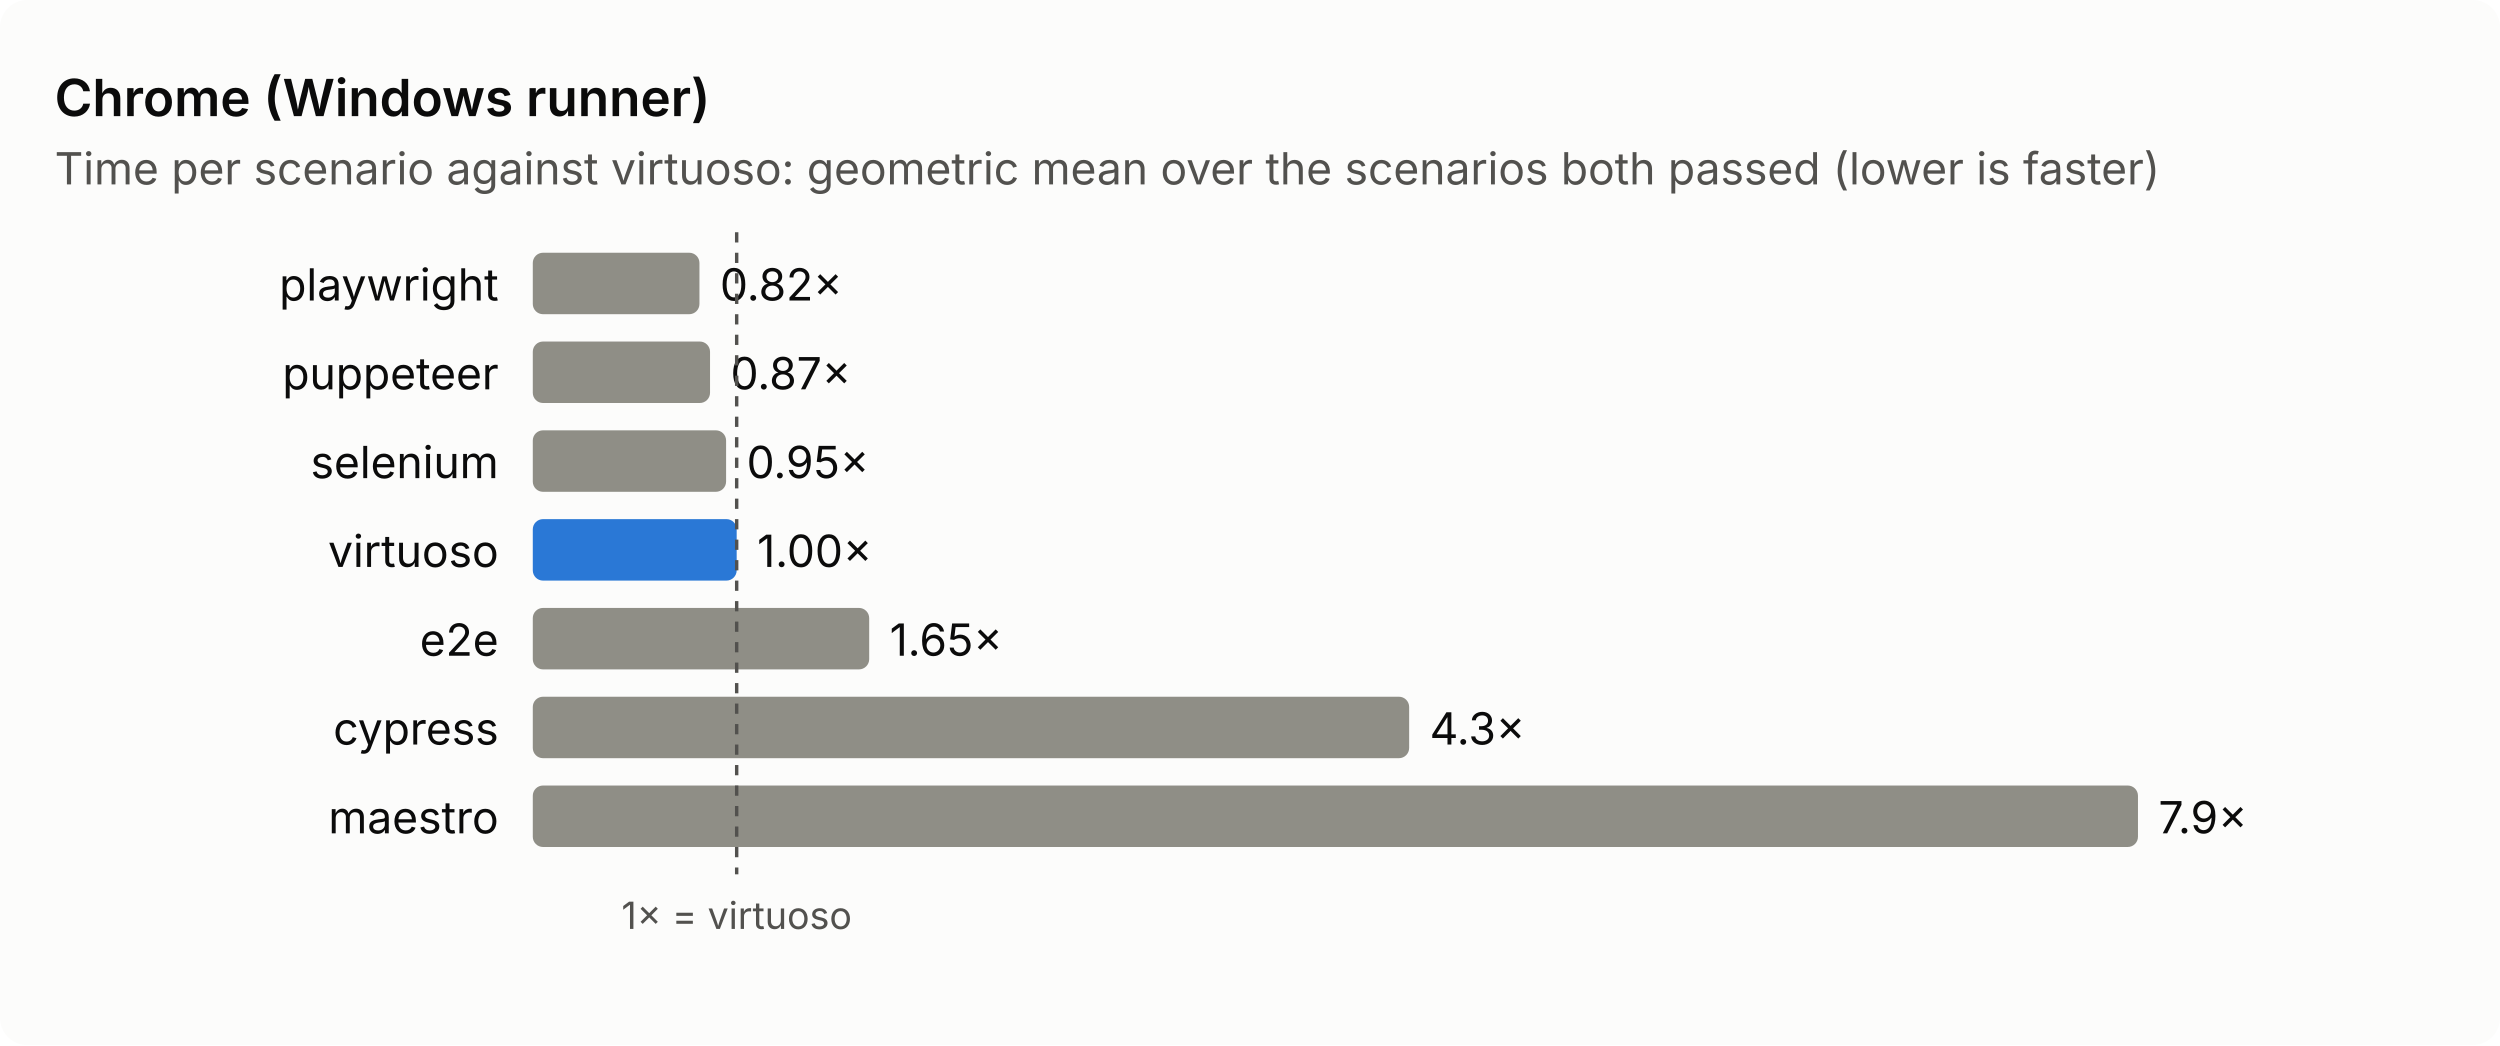
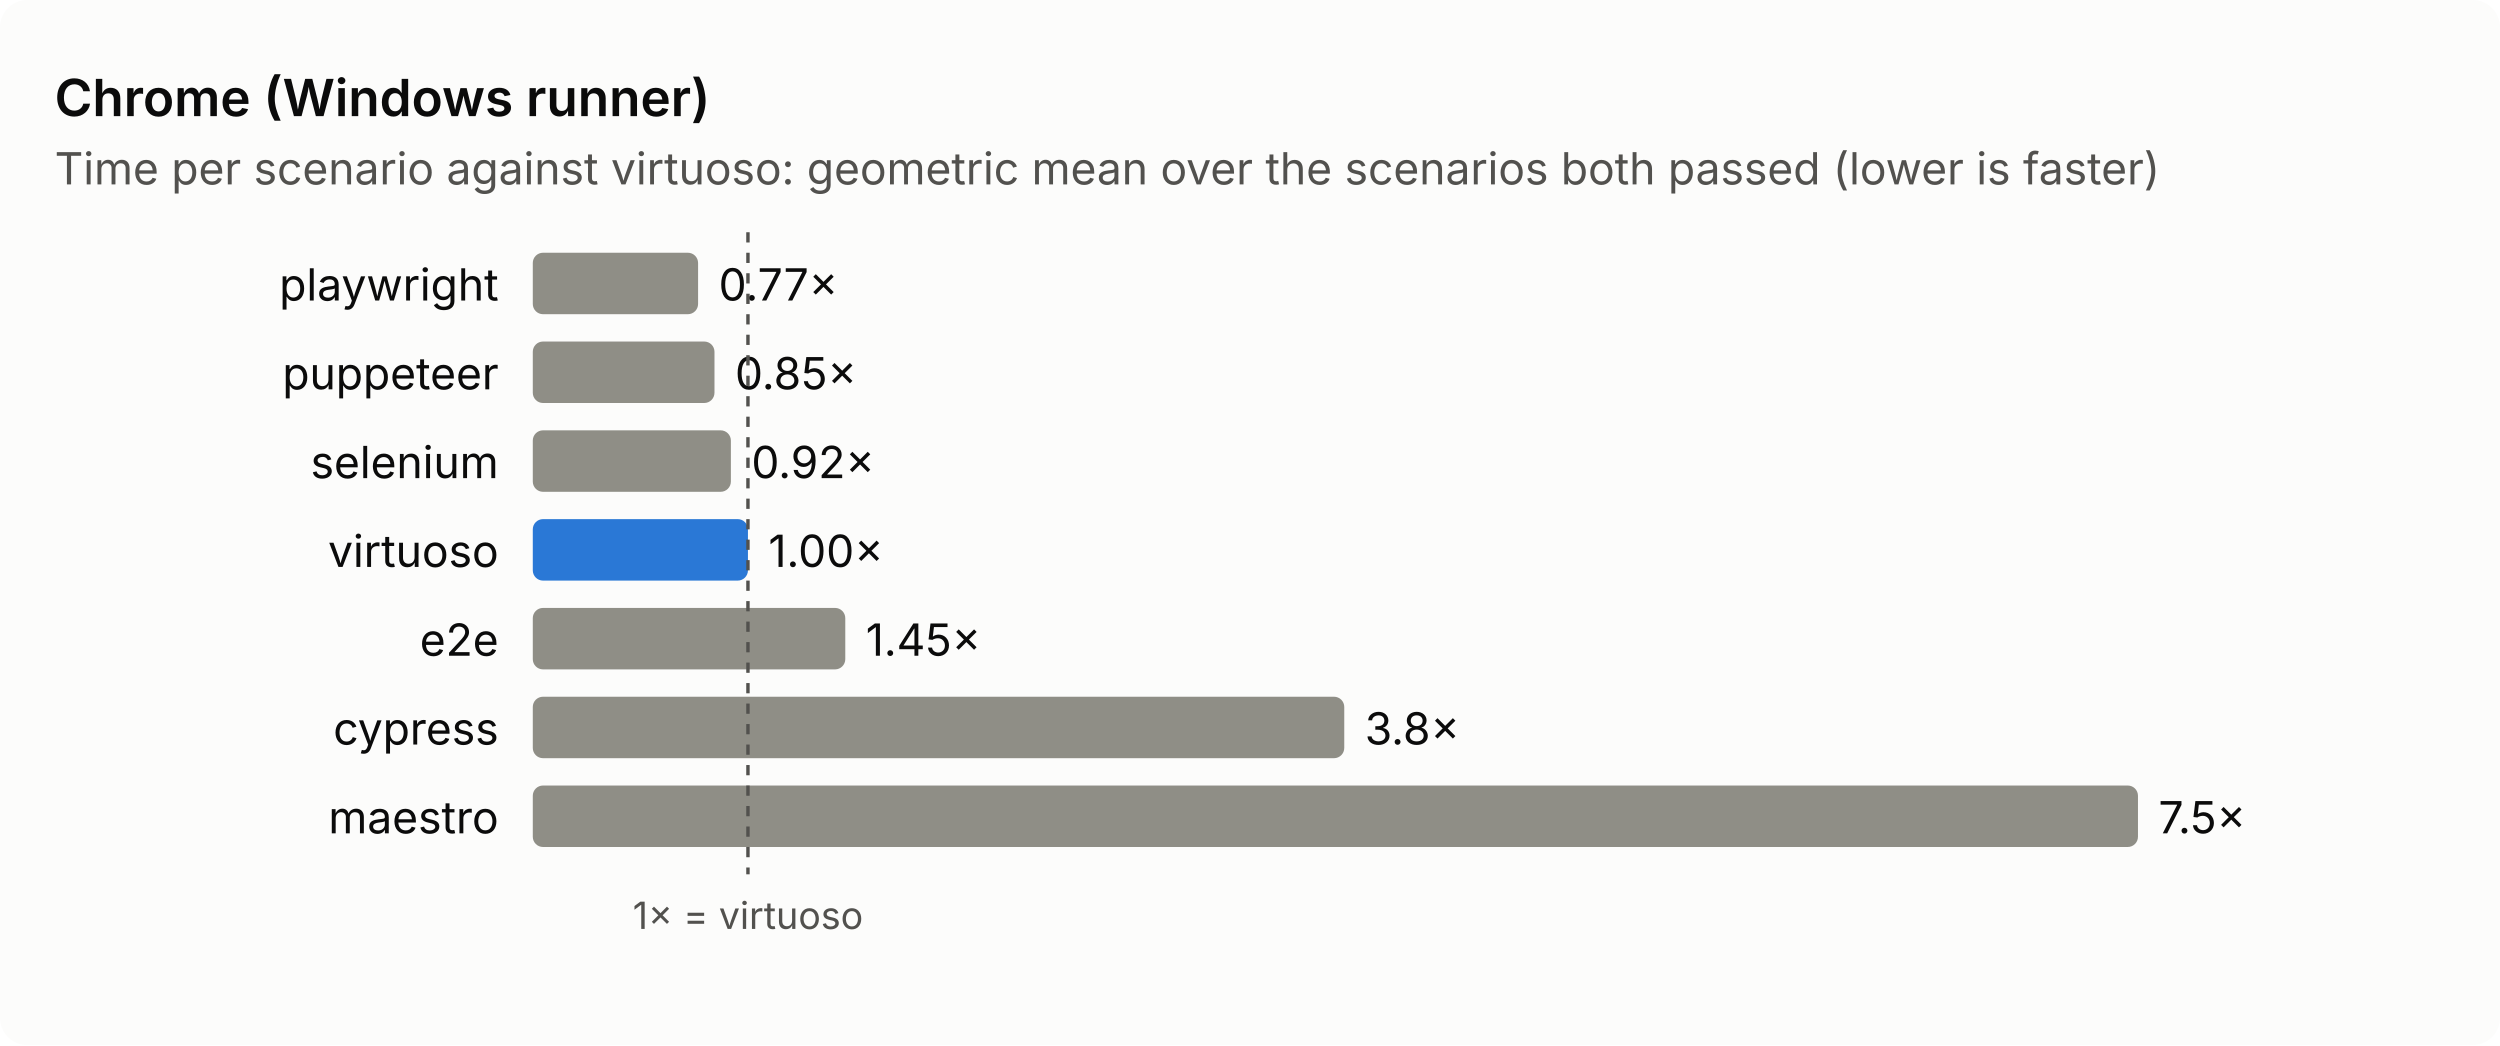
<svg xmlns="http://www.w3.org/2000/svg" viewBox="0 0 732 306" width="732" height="306" role="img" aria-label="Chrome (Windows runner): time per scenario against virtuoso">
  <style>text{font:13px system-ui,-apple-system,'Segoe UI',sans-serif;fill:#0b0b0b}.sub,.axis{fill:#52514e}.axis{font-size:11px}.title{font-size:15px;font-weight:600}.bg{fill:#fcfcfb}.bar{fill:#8f8e86}.base{fill:#2a78d6}.ref{stroke:#52514e;stroke-dasharray:3 3}@media (prefers-color-scheme: dark){.bg{fill:#1a1a19}text{fill:#f0efec}.sub,.axis{fill:#c3c2b7}.base{fill:#3987e5}.ref{stroke:#c3c2b7}}</style>
  <rect class="bg" width="732" height="306" rx="8" />
  <text class="title" x="16" y="34.0">Chrome (Windows runner)</text>
  <text class="sub" x="16" y="54.0">Time per scenario against virtuoso: geometric mean over the scenarios both passed (lower is faster)</text>
  <text x="146.0" y="88.0" text-anchor="end">playwright</text>
-   <rect class="bar" x="156" y="74.0" width="48.8" height="18" rx="3" />
-   <text x="210.8" y="88.0">0.82×</text>
+   <rect class="bar" x="156" y="74.0" width="48.4" height="18" rx="3" />
+   <text x="210.4" y="88.0">0.77×</text>
  <text x="146.0" y="114.0" text-anchor="end">puppeteer</text>
-   <rect class="bar" x="156" y="100.0" width="51.9" height="18" rx="3" />
-   <text x="213.9" y="114.0">0.87×</text>
+   <rect class="bar" x="156" y="100.0" width="53.2" height="18" rx="3" />
+   <text x="215.2" y="114.0">0.85×</text>
  <text x="146.0" y="140.0" text-anchor="end">selenium</text>
-   <rect class="bar" x="156" y="126.0" width="56.6" height="18" rx="3" />
-   <text x="218.6" y="140.0">0.95×</text>
+   <rect class="bar" x="156" y="126.0" width="58.0" height="18" rx="3" />
+   <text x="220.0" y="140.0">0.92×</text>
  <text x="146.0" y="166.0" text-anchor="end">virtuoso</text>
-   <rect class="bar base" x="156" y="152.0" width="59.7" height="18" rx="3" />
-   <text x="221.7" y="166.0">1.00×</text>
+   <rect class="bar base" x="156" y="152.0" width="63.0" height="18" rx="3" />
+   <text x="225.0" y="166.0">1.00×</text>
  <text x="146.0" y="192.0" text-anchor="end">e2e</text>
-   <rect class="bar" x="156" y="178.0" width="98.5" height="18" rx="3" />
-   <text x="260.5" y="192.0">1.65×</text>
+   <rect class="bar" x="156" y="178.0" width="91.5" height="18" rx="3" />
+   <text x="253.5" y="192.0">1.45×</text>
  <text x="146.0" y="218.0" text-anchor="end">cypress</text>
-   <rect class="bar" x="156" y="204.0" width="256.6" height="18" rx="3" />
-   <text x="418.6" y="218.0">4.3×</text>
+   <rect class="bar" x="156" y="204.0" width="237.6" height="18" rx="3" />
+   <text x="399.6" y="218.0">3.8×</text>
  <text x="146.0" y="244.0" text-anchor="end">maestro</text>
  <rect class="bar" x="156" y="230.0" width="470.0" height="18" rx="3" />
-   <text x="632.0" y="244.0">7.9×</text>
-   <line class="ref" x1="215.7" y1="68.0" x2="215.7" y2="256.0" />
-   <text class="axis" x="215.7" y="272.0" text-anchor="middle">1× = virtuoso</text>
+   <text x="632.0" y="244.0">7.5×</text>
+   <line class="ref" x1="219.0" y1="68.0" x2="219.0" y2="256.0" />
+   <text class="axis" x="219.0" y="272.0" text-anchor="middle">1× = virtuoso</text>
</svg>
